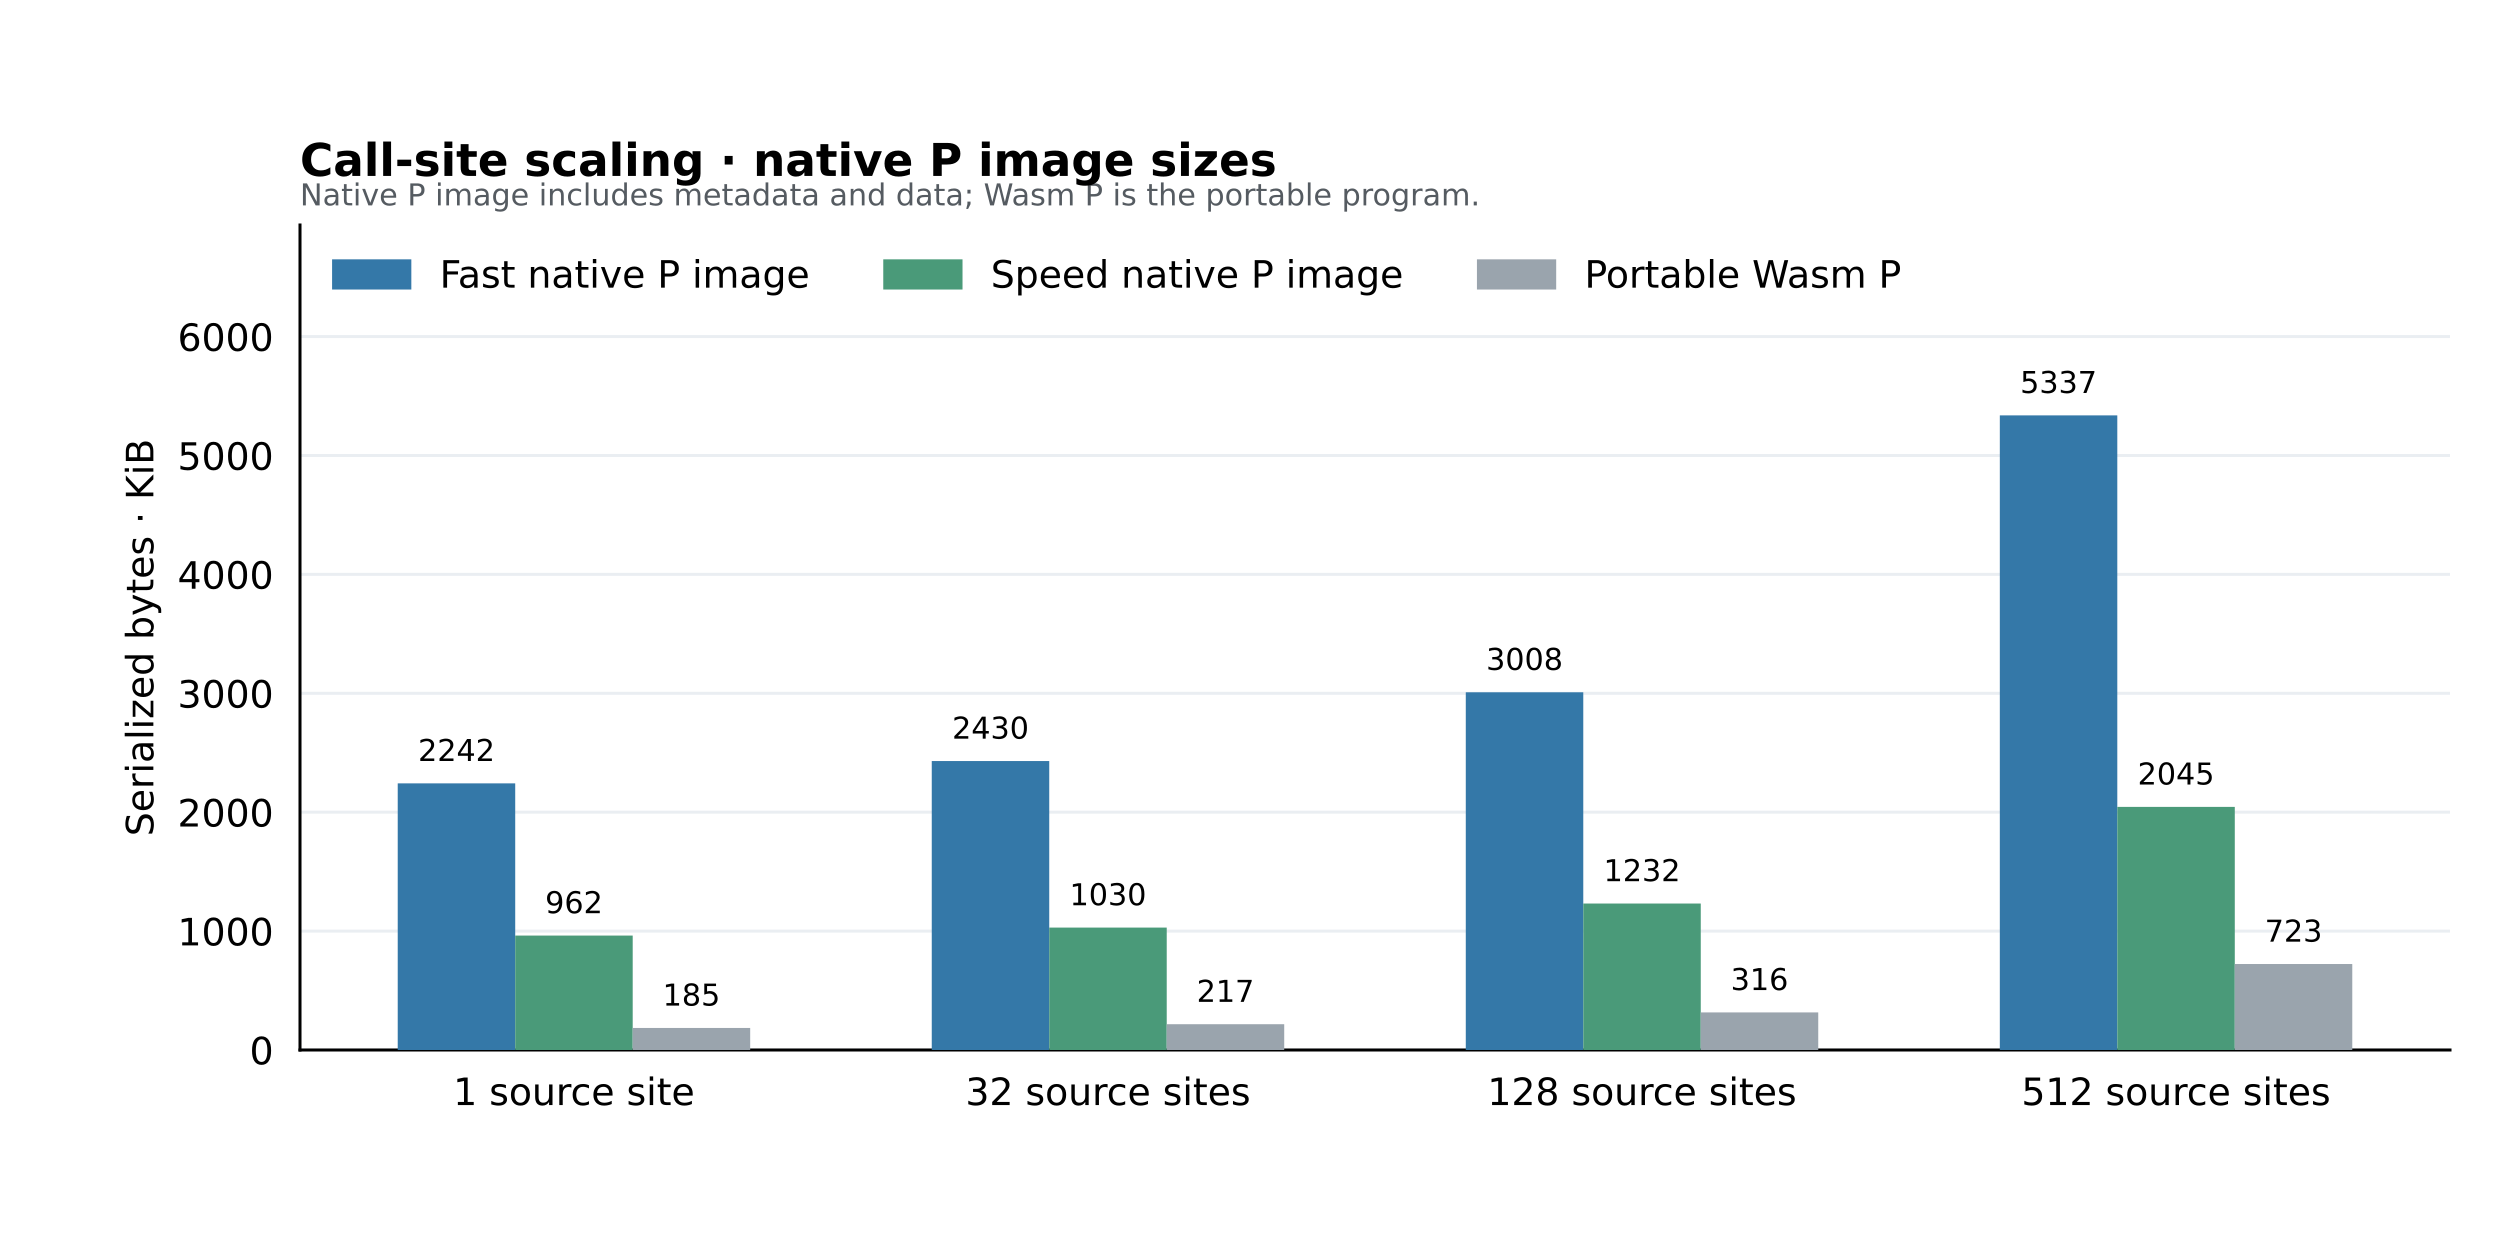
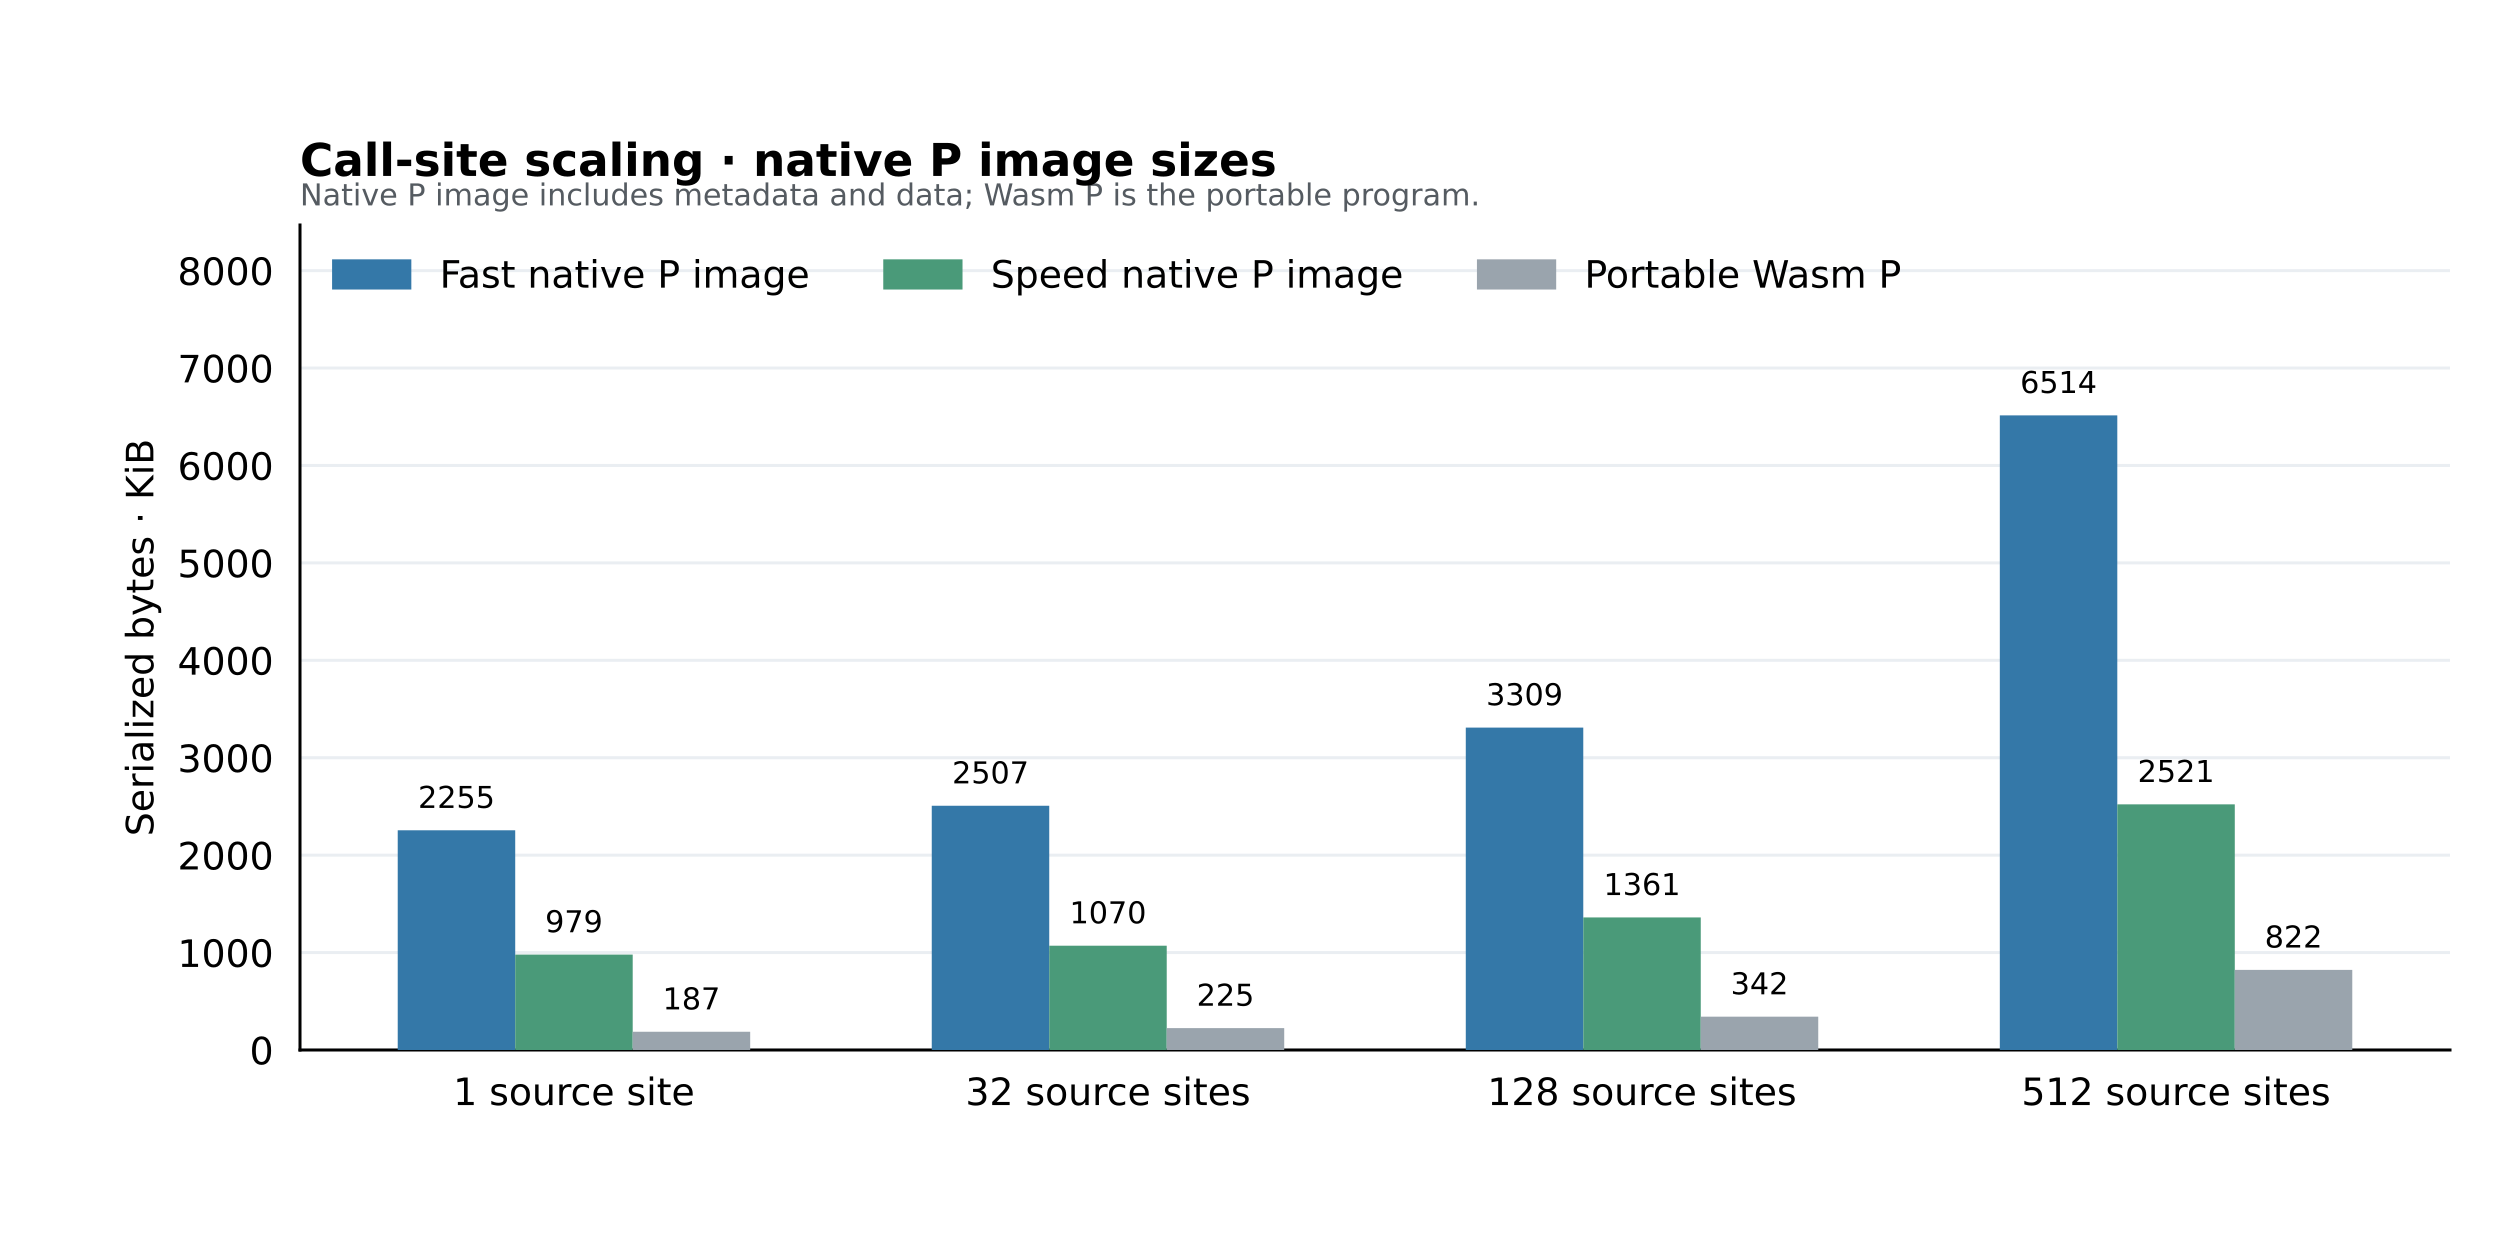
<svg xmlns="http://www.w3.org/2000/svg" width="662.4pt" height="331.2pt" viewBox="0 0 662.4 331.2" version="1.1">
  <defs>
    <style type="text/css">*{stroke-linejoin: round; stroke-linecap: butt}</style>
  </defs>
  <g id="figure_1">
    <g id="patch_1">
      <path d="M 0 331.2 L 662.4 331.2 L 662.4 0 L 0 0 z " style="fill: #ffffff" />
    </g>
    <g id="axes_1">
      <g id="patch_2">
        <path d="M 79.488 278.208 L 649.152 278.208 L 649.152 59.616 L 79.488 59.616 z " style="fill: #ffffff" />
      </g>
      <g id="matplotlib.axis_1">
        <g id="xtick_1">
          <g id="line2d_1" />
          <g id="text_1">
            <text style="font-size: 10px; font-family: 'DejaVu Sans'; text-anchor: middle" x="152.076" y="292.806" transform="rotate(-0 152.0756 292.8064)">1 source site</text>
          </g>
        </g>
        <g id="xtick_2">
          <g id="line2d_2" />
          <g id="text_2">
            <text style="font-size: 10px; font-family: 'DejaVu Sans'; text-anchor: middle" x="293.572" y="292.806" transform="rotate(-0 293.5719 292.8064)">32 source sites</text>
          </g>
        </g>
        <g id="xtick_3">
          <g id="line2d_3" />
          <g id="text_3">
            <text style="font-size: 10px; font-family: 'DejaVu Sans'; text-anchor: middle" x="435.068" y="292.806" transform="rotate(-0 435.0681 292.8064)">128 source sites</text>
          </g>
        </g>
        <g id="xtick_4">
          <g id="line2d_4" />
          <g id="text_4">
            <text style="font-size: 10px; font-family: 'DejaVu Sans'; text-anchor: middle" x="576.564" y="292.806" transform="rotate(-0 576.5644 292.8064)">512 source sites</text>
          </g>
        </g>
      </g>
      <g id="matplotlib.axis_2">
        <g id="ytick_1">
          <g id="line2d_5">
            <path d="M 79.488 278.208 L 649.152 278.208 " clip-path="url(#p31dceb3576)" style="fill: none; stroke: #eaeef2; stroke-width: 0.8; stroke-linecap: square" />
          </g>
          <g id="line2d_6" />
          <g id="text_5">
            <text style="font-size: 10px; font-family: 'DejaVu Sans'; text-anchor: end" x="72.488" y="282.007" transform="rotate(-0 72.488 282.0068)">0</text>
          </g>
        </g>
        <g id="ytick_2">
          <g id="line2d_7">
-             <path d="M 79.488 246.703 L 649.152 246.703 " clip-path="url(#p31dceb3576)" style="fill: none; stroke: #eaeef2; stroke-width: 0.8; stroke-linecap: square" />
+             <path d="M 79.488 252.395 L 649.152 252.395 " clip-path="url(#p31dceb3576)" style="fill: none; stroke: #eaeef2; stroke-width: 0.8; stroke-linecap: square" />
          </g>
          <g id="line2d_8" />
          <g id="text_6">
-             <text style="font-size: 10px; font-family: 'DejaVu Sans'; text-anchor: end" x="72.488" y="250.502" transform="rotate(-0 72.488 250.5019)">1000</text>
+             <text style="font-size: 10px; font-family: 'DejaVu Sans'; text-anchor: end" x="72.488" y="256.194" transform="rotate(-0 72.488 256.194)">1000</text>
          </g>
        </g>
        <g id="ytick_3">
          <g id="line2d_9">
-             <path d="M 79.488 215.198 L 649.152 215.198 " clip-path="url(#p31dceb3576)" style="fill: none; stroke: #eaeef2; stroke-width: 0.8; stroke-linecap: square" />
+             <path d="M 79.488 226.582 L 649.152 226.582 " clip-path="url(#p31dceb3576)" style="fill: none; stroke: #eaeef2; stroke-width: 0.8; stroke-linecap: square" />
          </g>
          <g id="line2d_10" />
          <g id="text_7">
-             <text style="font-size: 10px; font-family: 'DejaVu Sans'; text-anchor: end" x="72.488" y="218.997" transform="rotate(-0 72.488 218.9969)">2000</text>
+             <text style="font-size: 10px; font-family: 'DejaVu Sans'; text-anchor: end" x="72.488" y="230.381" transform="rotate(-0 72.488 230.3811)">2000</text>
          </g>
        </g>
        <g id="ytick_4">
          <g id="line2d_11">
-             <path d="M 79.488 183.693 L 649.152 183.693 " clip-path="url(#p31dceb3576)" style="fill: none; stroke: #eaeef2; stroke-width: 0.8; stroke-linecap: square" />
+             <path d="M 79.488 200.769 L 649.152 200.769 " clip-path="url(#p31dceb3576)" style="fill: none; stroke: #eaeef2; stroke-width: 0.8; stroke-linecap: square" />
          </g>
          <g id="line2d_12" />
          <g id="text_8">
-             <text style="font-size: 10px; font-family: 'DejaVu Sans'; text-anchor: end" x="72.488" y="187.492" transform="rotate(-0 72.488 187.4919)">3000</text>
+             <text style="font-size: 10px; font-family: 'DejaVu Sans'; text-anchor: end" x="72.488" y="204.568" transform="rotate(-0 72.488 204.5682)">3000</text>
          </g>
        </g>
        <g id="ytick_5">
          <g id="line2d_13">
-             <path d="M 79.488 152.188 L 649.152 152.188 " clip-path="url(#p31dceb3576)" style="fill: none; stroke: #eaeef2; stroke-width: 0.8; stroke-linecap: square" />
+             <path d="M 79.488 174.956 L 649.152 174.956 " clip-path="url(#p31dceb3576)" style="fill: none; stroke: #eaeef2; stroke-width: 0.8; stroke-linecap: square" />
          </g>
          <g id="line2d_14" />
          <g id="text_9">
-             <text style="font-size: 10px; font-family: 'DejaVu Sans'; text-anchor: end" x="72.488" y="155.987" transform="rotate(-0 72.488 155.9869)">4000</text>
+             <text style="font-size: 10px; font-family: 'DejaVu Sans'; text-anchor: end" x="72.488" y="178.755" transform="rotate(-0 72.488 178.7553)">4000</text>
          </g>
        </g>
        <g id="ytick_6">
          <g id="line2d_15">
-             <path d="M 79.488 120.683 L 649.152 120.683 " clip-path="url(#p31dceb3576)" style="fill: none; stroke: #eaeef2; stroke-width: 0.8; stroke-linecap: square" />
+             <path d="M 79.488 149.144 L 649.152 149.144 " clip-path="url(#p31dceb3576)" style="fill: none; stroke: #eaeef2; stroke-width: 0.8; stroke-linecap: square" />
          </g>
          <g id="line2d_16" />
          <g id="text_10">
-             <text style="font-size: 10px; font-family: 'DejaVu Sans'; text-anchor: end" x="72.488" y="124.482" transform="rotate(-0 72.488 124.482)">5000</text>
+             <text style="font-size: 10px; font-family: 'DejaVu Sans'; text-anchor: end" x="72.488" y="152.942" transform="rotate(-0 72.488 152.9425)">5000</text>
          </g>
        </g>
        <g id="ytick_7">
          <g id="line2d_17">
-             <path d="M 79.488 89.178 L 649.152 89.178 " clip-path="url(#p31dceb3576)" style="fill: none; stroke: #eaeef2; stroke-width: 0.8; stroke-linecap: square" />
+             <path d="M 79.488 123.331 L 649.152 123.331 " clip-path="url(#p31dceb3576)" style="fill: none; stroke: #eaeef2; stroke-width: 0.8; stroke-linecap: square" />
          </g>
          <g id="line2d_18" />
          <g id="text_11">
-             <text style="font-size: 10px; font-family: 'DejaVu Sans'; text-anchor: end" x="72.488" y="92.977" transform="rotate(-0 72.488 92.977)">6000</text>
-           </g>
-         </g>
-         <g id="text_12">
+             <text style="font-size: 10px; font-family: 'DejaVu Sans'; text-anchor: end" x="72.488" y="127.13" transform="rotate(-0 72.488 127.1296)">6000</text>
+           </g>
+         </g>
+         <g id="ytick_8">
+           <g id="line2d_19">
+             <path d="M 79.488 97.518 L 649.152 97.518 " clip-path="url(#p31dceb3576)" style="fill: none; stroke: #eaeef2; stroke-width: 0.8; stroke-linecap: square" />
+           </g>
+           <g id="line2d_20" />
+           <g id="text_12">
+             <text style="font-size: 10px; font-family: 'DejaVu Sans'; text-anchor: end" x="72.488" y="101.317" transform="rotate(-0 72.488 101.3167)">7000</text>
+           </g>
+         </g>
+         <g id="ytick_9">
+           <g id="line2d_21">
+             <path d="M 79.488 71.705 L 649.152 71.705 " clip-path="url(#p31dceb3576)" style="fill: none; stroke: #eaeef2; stroke-width: 0.8; stroke-linecap: square" />
+           </g>
+           <g id="line2d_22" />
+           <g id="text_13">
+             <text style="font-size: 10px; font-family: 'DejaVu Sans'; text-anchor: end" x="72.488" y="75.504" transform="rotate(-0 72.488 75.50383)">8000</text>
+           </g>
+         </g>
+         <g id="text_14">
          <text style="font-size: 10px; font-family: 'DejaVu Sans'; text-anchor: middle" x="40.636" y="168.912" transform="rotate(-90 40.63566 168.912)">Serialized bytes · KiB</text>
        </g>
      </g>
      <g id="patch_3">
        <path d="M 79.488 278.208 L 79.488 59.616 " style="fill: none; stroke: #000000; stroke-width: 0.8; stroke-linejoin: miter; stroke-linecap: square" />
      </g>
      <g id="patch_4">
        <path d="M 79.488 278.208 L 649.152 278.208 " style="fill: none; stroke: #000000; stroke-width: 0.8; stroke-linejoin: miter; stroke-linecap: square" />
      </g>
      <g id="patch_5">
-         <path d="M 105.382 278.208 L 136.511 278.208 L 136.511 207.561 L 105.382 207.561 z " clip-path="url(#p31dceb3576)" style="fill: #3478a8" />
-       </g>
-       <g id="text_13">
-         <text style="font-size: 8px; font-family: 'DejaVu Sans'; text-anchor: middle" x="120.946" y="201.639" transform="rotate(-0 120.9464 201.6387)">2242</text>
+         <path d="M 105.382 278.208 L 136.511 278.208 L 136.511 219.991 L 105.382 219.991 z " clip-path="url(#p31dceb3576)" style="fill: #3478a8" />
+       </g>
+       <g id="text_15">
+         <text style="font-size: 8px; font-family: 'DejaVu Sans'; text-anchor: middle" x="120.946" y="214.069" transform="rotate(-0 120.9464 214.0692)">2255</text>
      </g>
      <g id="patch_6">
-         <path d="M 246.878 278.208 L 278.007 278.208 L 278.007 201.646 L 246.878 201.646 z " clip-path="url(#p31dceb3576)" style="fill: #3478a8" />
-       </g>
-       <g id="text_14">
-         <text style="font-size: 8px; font-family: 'DejaVu Sans'; text-anchor: middle" x="262.443" y="195.724" transform="rotate(-0 262.4427 195.7241)">2430</text>
+         <path d="M 246.878 278.208 L 278.007 278.208 L 278.007 213.493 L 246.878 213.493 z " clip-path="url(#p31dceb3576)" style="fill: #3478a8" />
+       </g>
+       <g id="text_16">
+         <text style="font-size: 8px; font-family: 'DejaVu Sans'; text-anchor: middle" x="262.443" y="207.571" transform="rotate(-0 262.4427 207.571)">2507</text>
      </g>
      <g id="patch_7">
-         <path d="M 388.374 278.208 L 419.504 278.208 L 419.504 183.428 L 388.374 183.428 z " clip-path="url(#p31dceb3576)" style="fill: #3478a8" />
-       </g>
-       <g id="text_15">
-         <text style="font-size: 8px; font-family: 'DejaVu Sans'; text-anchor: middle" x="403.939" y="177.506" transform="rotate(-0 403.939 177.5061)">3008</text>
+         <path d="M 388.374 278.208 L 419.504 278.208 L 419.504 192.784 L 388.374 192.784 z " clip-path="url(#p31dceb3576)" style="fill: #3478a8" />
+       </g>
+       <g id="text_17">
+         <text style="font-size: 8px; font-family: 'DejaVu Sans'; text-anchor: middle" x="403.939" y="186.862" transform="rotate(-0 403.939 186.8624)">3309</text>
      </g>
      <g id="patch_8">
        <path d="M 529.871 278.208 L 561 278.208 L 561 110.06 L 529.871 110.06 z " clip-path="url(#p31dceb3576)" style="fill: #3478a8" />
      </g>
-       <g id="text_16">
-         <text style="font-size: 8px; font-family: 'DejaVu Sans'; text-anchor: middle" x="545.435" y="104.138" transform="rotate(-0 545.4352 104.1384)">5337</text>
+       <g id="text_18">
+         <text style="font-size: 8px; font-family: 'DejaVu Sans'; text-anchor: middle" x="545.435" y="104.138" transform="rotate(-0 545.4352 104.1384)">6514</text>
      </g>
      <g id="patch_9">
-         <path d="M 136.511 278.208 L 167.64 278.208 L 167.64 247.889 L 136.511 247.889 z " clip-path="url(#p31dceb3576)" style="fill: #4a9a79" />
-       </g>
-       <g id="text_17">
-         <text style="font-size: 8px; font-family: 'DejaVu Sans'; text-anchor: middle" x="152.076" y="241.967" transform="rotate(-0 152.0756 241.967)">962</text>
+         <path d="M 136.511 278.208 L 167.64 278.208 L 167.64 252.93 L 136.511 252.93 z " clip-path="url(#p31dceb3576)" style="fill: #4a9a79" />
+       </g>
+       <g id="text_19">
+         <text style="font-size: 8px; font-family: 'DejaVu Sans'; text-anchor: middle" x="152.076" y="247.008" transform="rotate(-0 152.0756 247.0081)">979</text>
      </g>
      <g id="patch_10">
-         <path d="M 278.007 278.208 L 309.136 278.208 L 309.136 245.772 L 278.007 245.772 z " clip-path="url(#p31dceb3576)" style="fill: #4a9a79" />
-       </g>
-       <g id="text_18">
-         <text style="font-size: 8px; font-family: 'DejaVu Sans'; text-anchor: middle" x="293.572" y="239.85" transform="rotate(-0 293.5719 239.8503)">1030</text>
+         <path d="M 278.007 278.208 L 309.136 278.208 L 309.136 250.576 L 278.007 250.576 z " clip-path="url(#p31dceb3576)" style="fill: #4a9a79" />
+       </g>
+       <g id="text_20">
+         <text style="font-size: 8px; font-family: 'DejaVu Sans'; text-anchor: middle" x="293.572" y="244.654" transform="rotate(-0 293.5719 244.6542)">1070</text>
      </g>
      <g id="patch_11">
-         <path d="M 419.504 278.208 L 450.633 278.208 L 450.633 239.4 L 419.504 239.4 z " clip-path="url(#p31dceb3576)" style="fill: #4a9a79" />
-       </g>
-       <g id="text_19">
-         <text style="font-size: 8px; font-family: 'DejaVu Sans'; text-anchor: middle" x="435.068" y="233.478" transform="rotate(-0 435.0681 233.4782)">1232</text>
+         <path d="M 419.504 278.208 L 450.633 278.208 L 450.633 243.084 L 419.504 243.084 z " clip-path="url(#p31dceb3576)" style="fill: #4a9a79" />
+       </g>
+       <g id="text_21">
+         <text style="font-size: 8px; font-family: 'DejaVu Sans'; text-anchor: middle" x="435.068" y="237.162" transform="rotate(-0 435.0681 237.1619)">1361</text>
      </g>
      <g id="patch_12">
-         <path d="M 561 278.208 L 592.129 278.208 L 592.129 213.794 L 561 213.794 z " clip-path="url(#p31dceb3576)" style="fill: #4a9a79" />
-       </g>
-       <g id="text_20">
-         <text style="font-size: 8px; font-family: 'DejaVu Sans'; text-anchor: middle" x="576.564" y="207.872" transform="rotate(-0 576.5644 207.8722)">2045</text>
+         <path d="M 561 278.208 L 592.129 278.208 L 592.129 213.121 L 561 213.121 z " clip-path="url(#p31dceb3576)" style="fill: #4a9a79" />
+       </g>
+       <g id="text_22">
+         <text style="font-size: 8px; font-family: 'DejaVu Sans'; text-anchor: middle" x="576.564" y="207.199" transform="rotate(-0 576.5644 207.1994)">2521</text>
      </g>
      <g id="patch_13">
-         <path d="M 167.64 278.208 L 198.769 278.208 L 198.769 272.368 L 167.64 272.368 z " clip-path="url(#p31dceb3576)" style="fill: #9aa4ad" />
-       </g>
-       <g id="text_21">
-         <text style="font-size: 8px; font-family: 'DejaVu Sans'; text-anchor: middle" x="183.205" y="266.446" transform="rotate(-0 183.2048 266.4463)">185</text>
+         <path d="M 167.64 278.208 L 198.769 278.208 L 198.769 273.375 L 167.64 273.375 z " clip-path="url(#p31dceb3576)" style="fill: #9aa4ad" />
+       </g>
+       <g id="text_23">
+         <text style="font-size: 8px; font-family: 'DejaVu Sans'; text-anchor: middle" x="183.205" y="267.453" transform="rotate(-0 183.2048 267.4535)">187</text>
      </g>
      <g id="patch_14">
-         <path d="M 309.136 278.208 L 340.266 278.208 L 340.266 271.374 L 309.136 271.374 z " clip-path="url(#p31dceb3576)" style="fill: #9aa4ad" />
-       </g>
-       <g id="text_22">
-         <text style="font-size: 8px; font-family: 'DejaVu Sans'; text-anchor: middle" x="324.701" y="265.452" transform="rotate(-0 324.701 265.4518)">217</text>
+         <path d="M 309.136 278.208 L 340.266 278.208 L 340.266 272.408 L 309.136 272.408 z " clip-path="url(#p31dceb3576)" style="fill: #9aa4ad" />
+       </g>
+       <g id="text_24">
+         <text style="font-size: 8px; font-family: 'DejaVu Sans'; text-anchor: middle" x="324.701" y="266.486" transform="rotate(-0 324.701 266.4861)">225</text>
      </g>
      <g id="patch_15">
-         <path d="M 450.633 278.208 L 481.762 278.208 L 481.762 268.249 L 450.633 268.249 z " clip-path="url(#p31dceb3576)" style="fill: #9aa4ad" />
-       </g>
-       <g id="text_23">
-         <text style="font-size: 8px; font-family: 'DejaVu Sans'; text-anchor: middle" x="466.197" y="262.327" transform="rotate(-0 466.1973 262.3272)">316</text>
+         <path d="M 450.633 278.208 L 481.762 278.208 L 481.762 269.376 L 450.633 269.376 z " clip-path="url(#p31dceb3576)" style="fill: #9aa4ad" />
+       </g>
+       <g id="text_25">
+         <text style="font-size: 8px; font-family: 'DejaVu Sans'; text-anchor: middle" x="466.197" y="263.454" transform="rotate(-0 466.1973 263.4542)">342</text>
      </g>
      <g id="patch_16">
-         <path d="M 592.129 278.208 L 623.258 278.208 L 623.258 255.426 L 592.129 255.426 z " clip-path="url(#p31dceb3576)" style="fill: #9aa4ad" />
-       </g>
-       <g id="text_24">
-         <text style="font-size: 8px; font-family: 'DejaVu Sans'; text-anchor: middle" x="607.694" y="249.504" transform="rotate(-0 607.6936 249.5045)">723</text>
-       </g>
-       <g id="text_25">
+         <path d="M 592.129 278.208 L 623.258 278.208 L 623.258 256.982 L 592.129 256.982 z " clip-path="url(#p31dceb3576)" style="fill: #9aa4ad" />
+       </g>
+       <g id="text_26">
+         <text style="font-size: 8px; font-family: 'DejaVu Sans'; text-anchor: middle" x="607.694" y="251.061" transform="rotate(-0 607.6936 251.0606)">822</text>
+       </g>
+       <g id="text_27">
        <text style="font-size: 8px; font-family: 'DejaVu Sans'; text-anchor: start; fill: #555b61" x="79.488" y="54.415" transform="rotate(-0 79.488 54.41524)">Native P image includes metadata and data; Wasm P is the portable program.</text>
      </g>
-       <g id="text_26">
+       <g id="text_28">
        <text style="font-weight: 700; font-size: 12px; font-family: 'DejaVu Sans'; text-anchor: start" x="79.488" y="46.616" transform="rotate(-0 79.488 46.616)">Call-site scaling · native P image sizes</text>
      </g>
      <g id="legend_1">
        <g id="patch_17">
          <path d="M 88.488 76.214 L 108.488 76.214 L 108.488 69.214 L 88.488 69.214 z " style="fill: #3478a8; stroke: #3478a8; stroke-linejoin: miter" />
        </g>
-         <g id="text_27">
+         <g id="text_29">
          <text style="font-size: 10px; font-family: 'DejaVu Sans'; text-anchor: start" x="116.488" y="76.214" transform="rotate(-0 116.488 76.21444)">Fast native P image</text>
        </g>
        <g id="patch_18">
          <path d="M 234.529 76.214 L 254.529 76.214 L 254.529 69.214 L 234.529 69.214 z " style="fill: #4a9a79; stroke: #4a9a79; stroke-linejoin: miter" />
        </g>
-         <g id="text_28">
+         <g id="text_30">
          <text style="font-size: 10px; font-family: 'DejaVu Sans'; text-anchor: start" x="262.529" y="76.214" transform="rotate(-0 262.5286 76.21444)">Speed native P image</text>
        </g>
        <g id="patch_19">
          <path d="M 391.829 76.214 L 411.829 76.214 L 411.829 69.214 L 391.829 69.214 z " style="fill: #9aa4ad; stroke: #9aa4ad; stroke-linejoin: miter" />
        </g>
-         <g id="text_29">
+         <g id="text_31">
          <text style="font-size: 10px; font-family: 'DejaVu Sans'; text-anchor: start" x="419.829" y="76.214" transform="rotate(-0 419.8286 76.21444)">Portable Wasm P</text>
        </g>
      </g>
    </g>
  </g>
  <defs>
    <clipPath id="p31dceb3576">
      <rect x="79.488" y="59.616" width="569.664" height="218.592" />
    </clipPath>
  </defs>
</svg>
